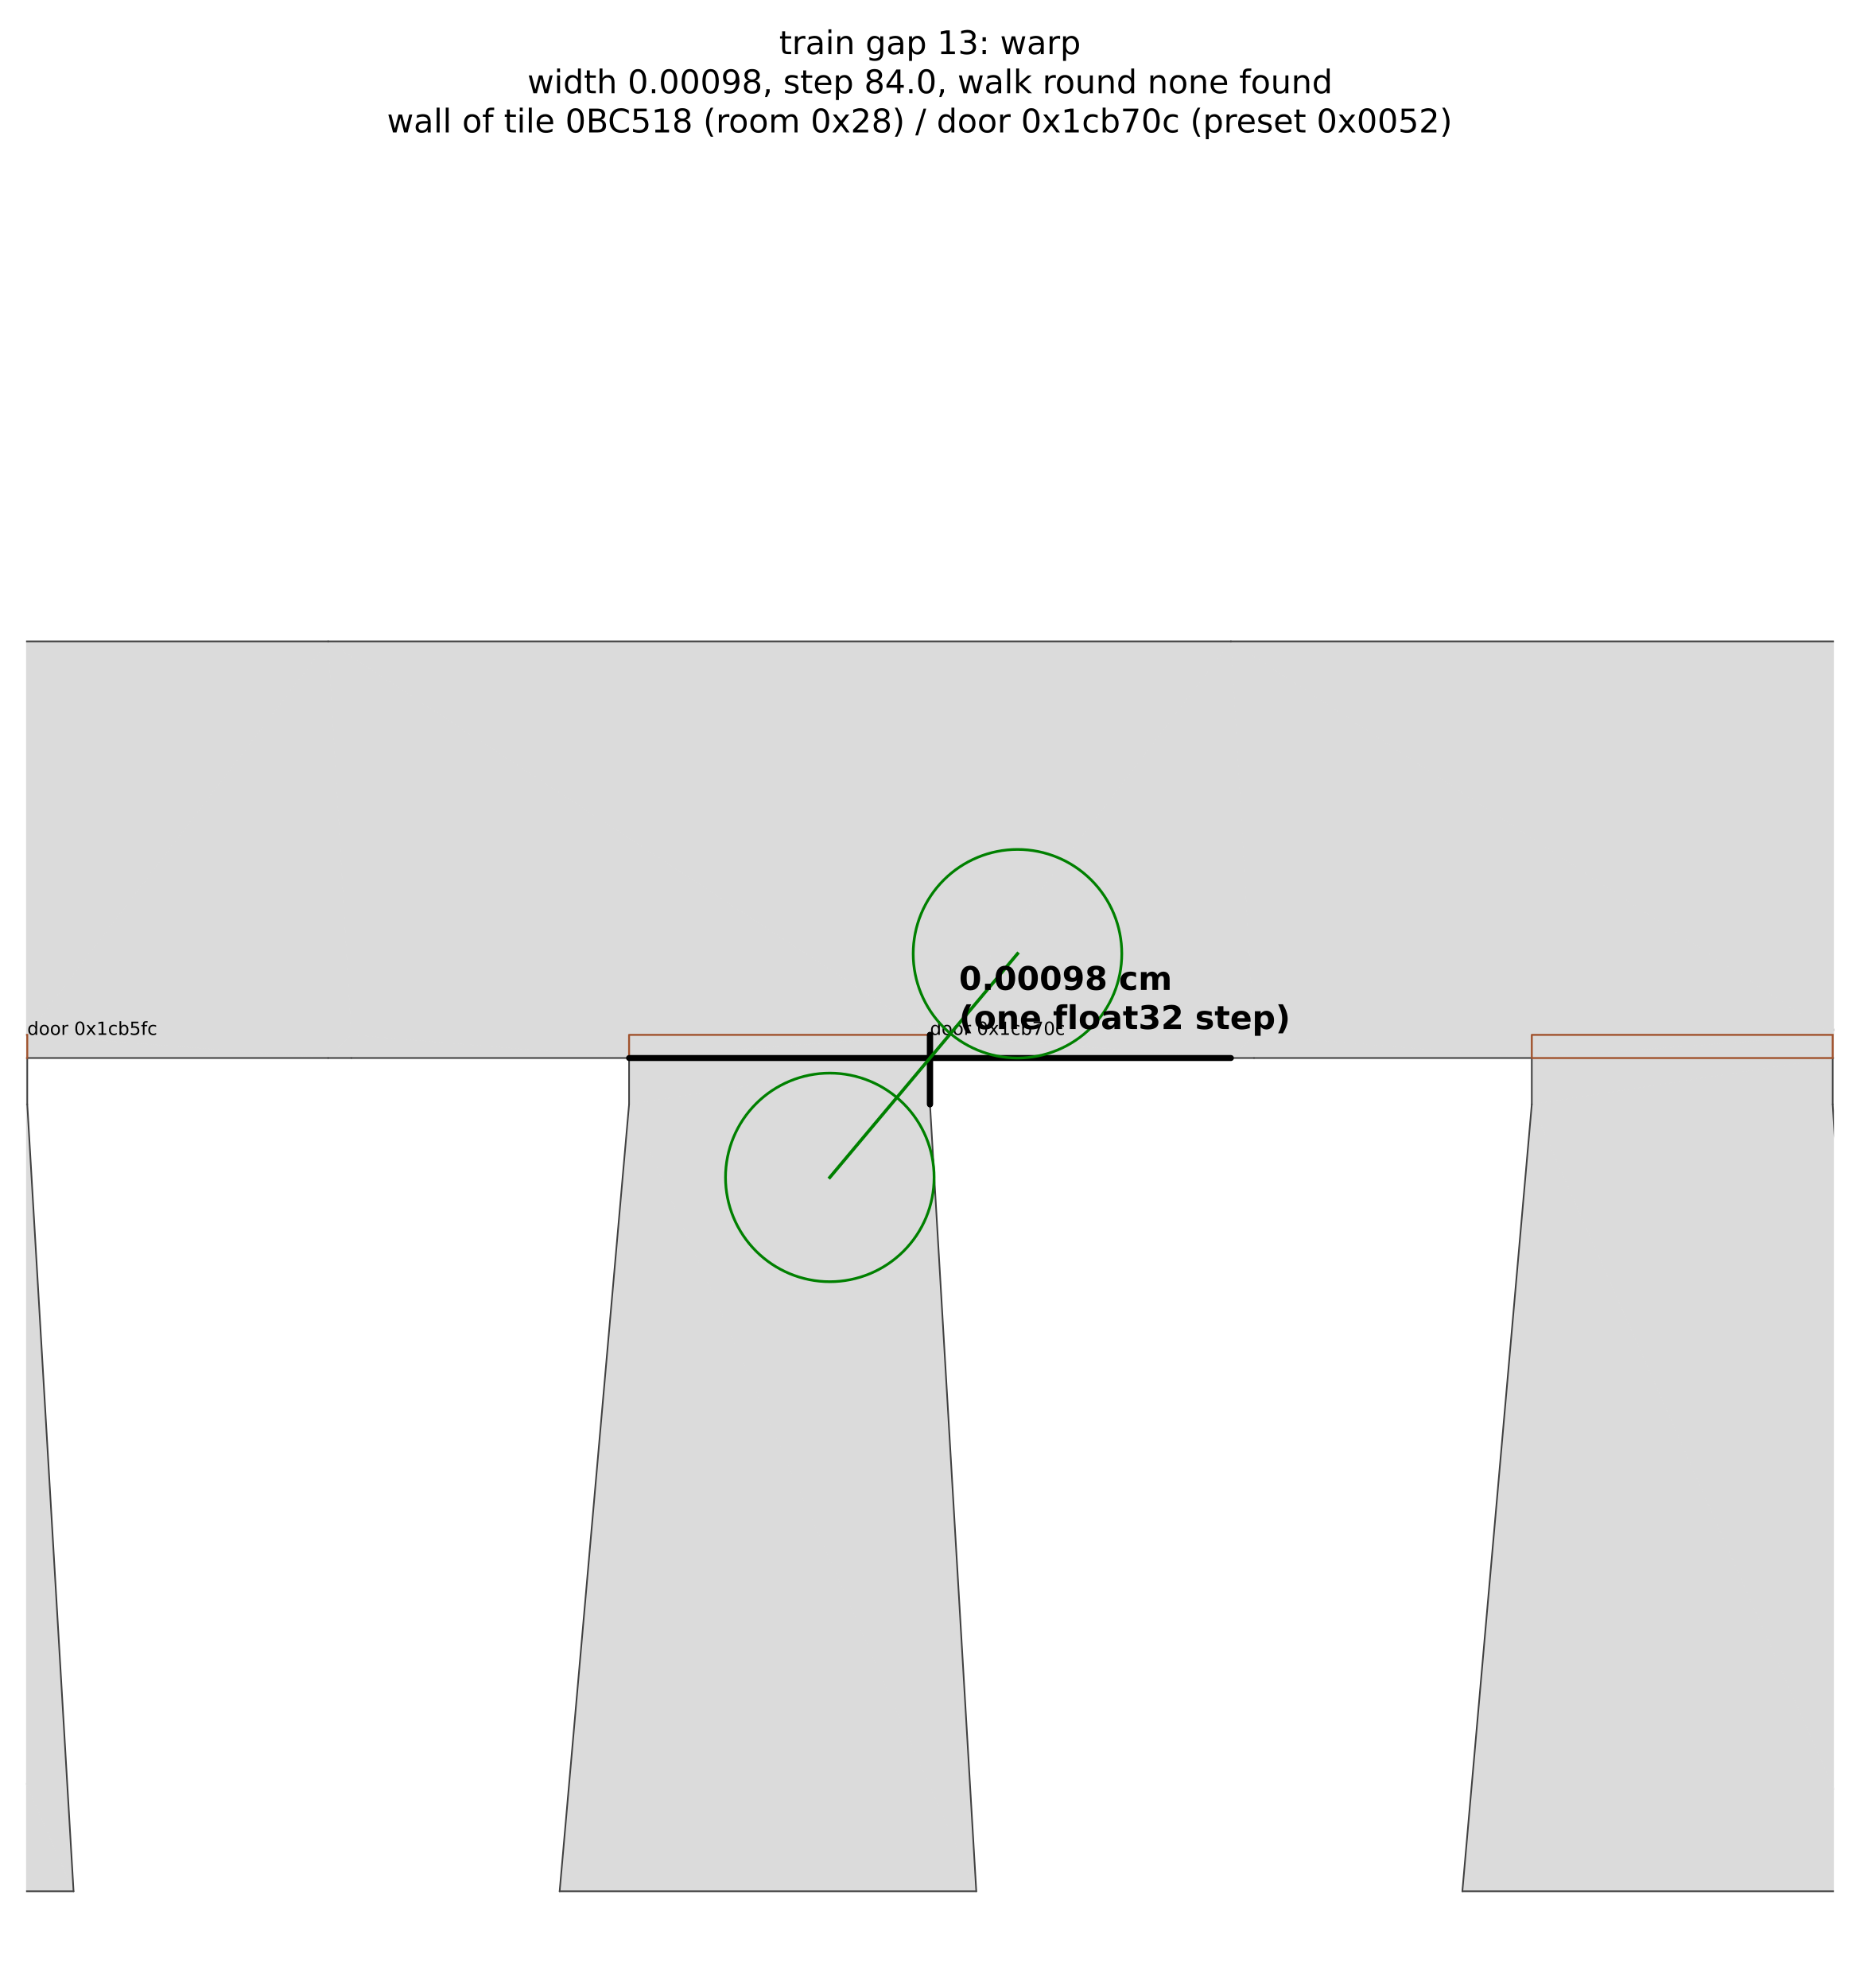
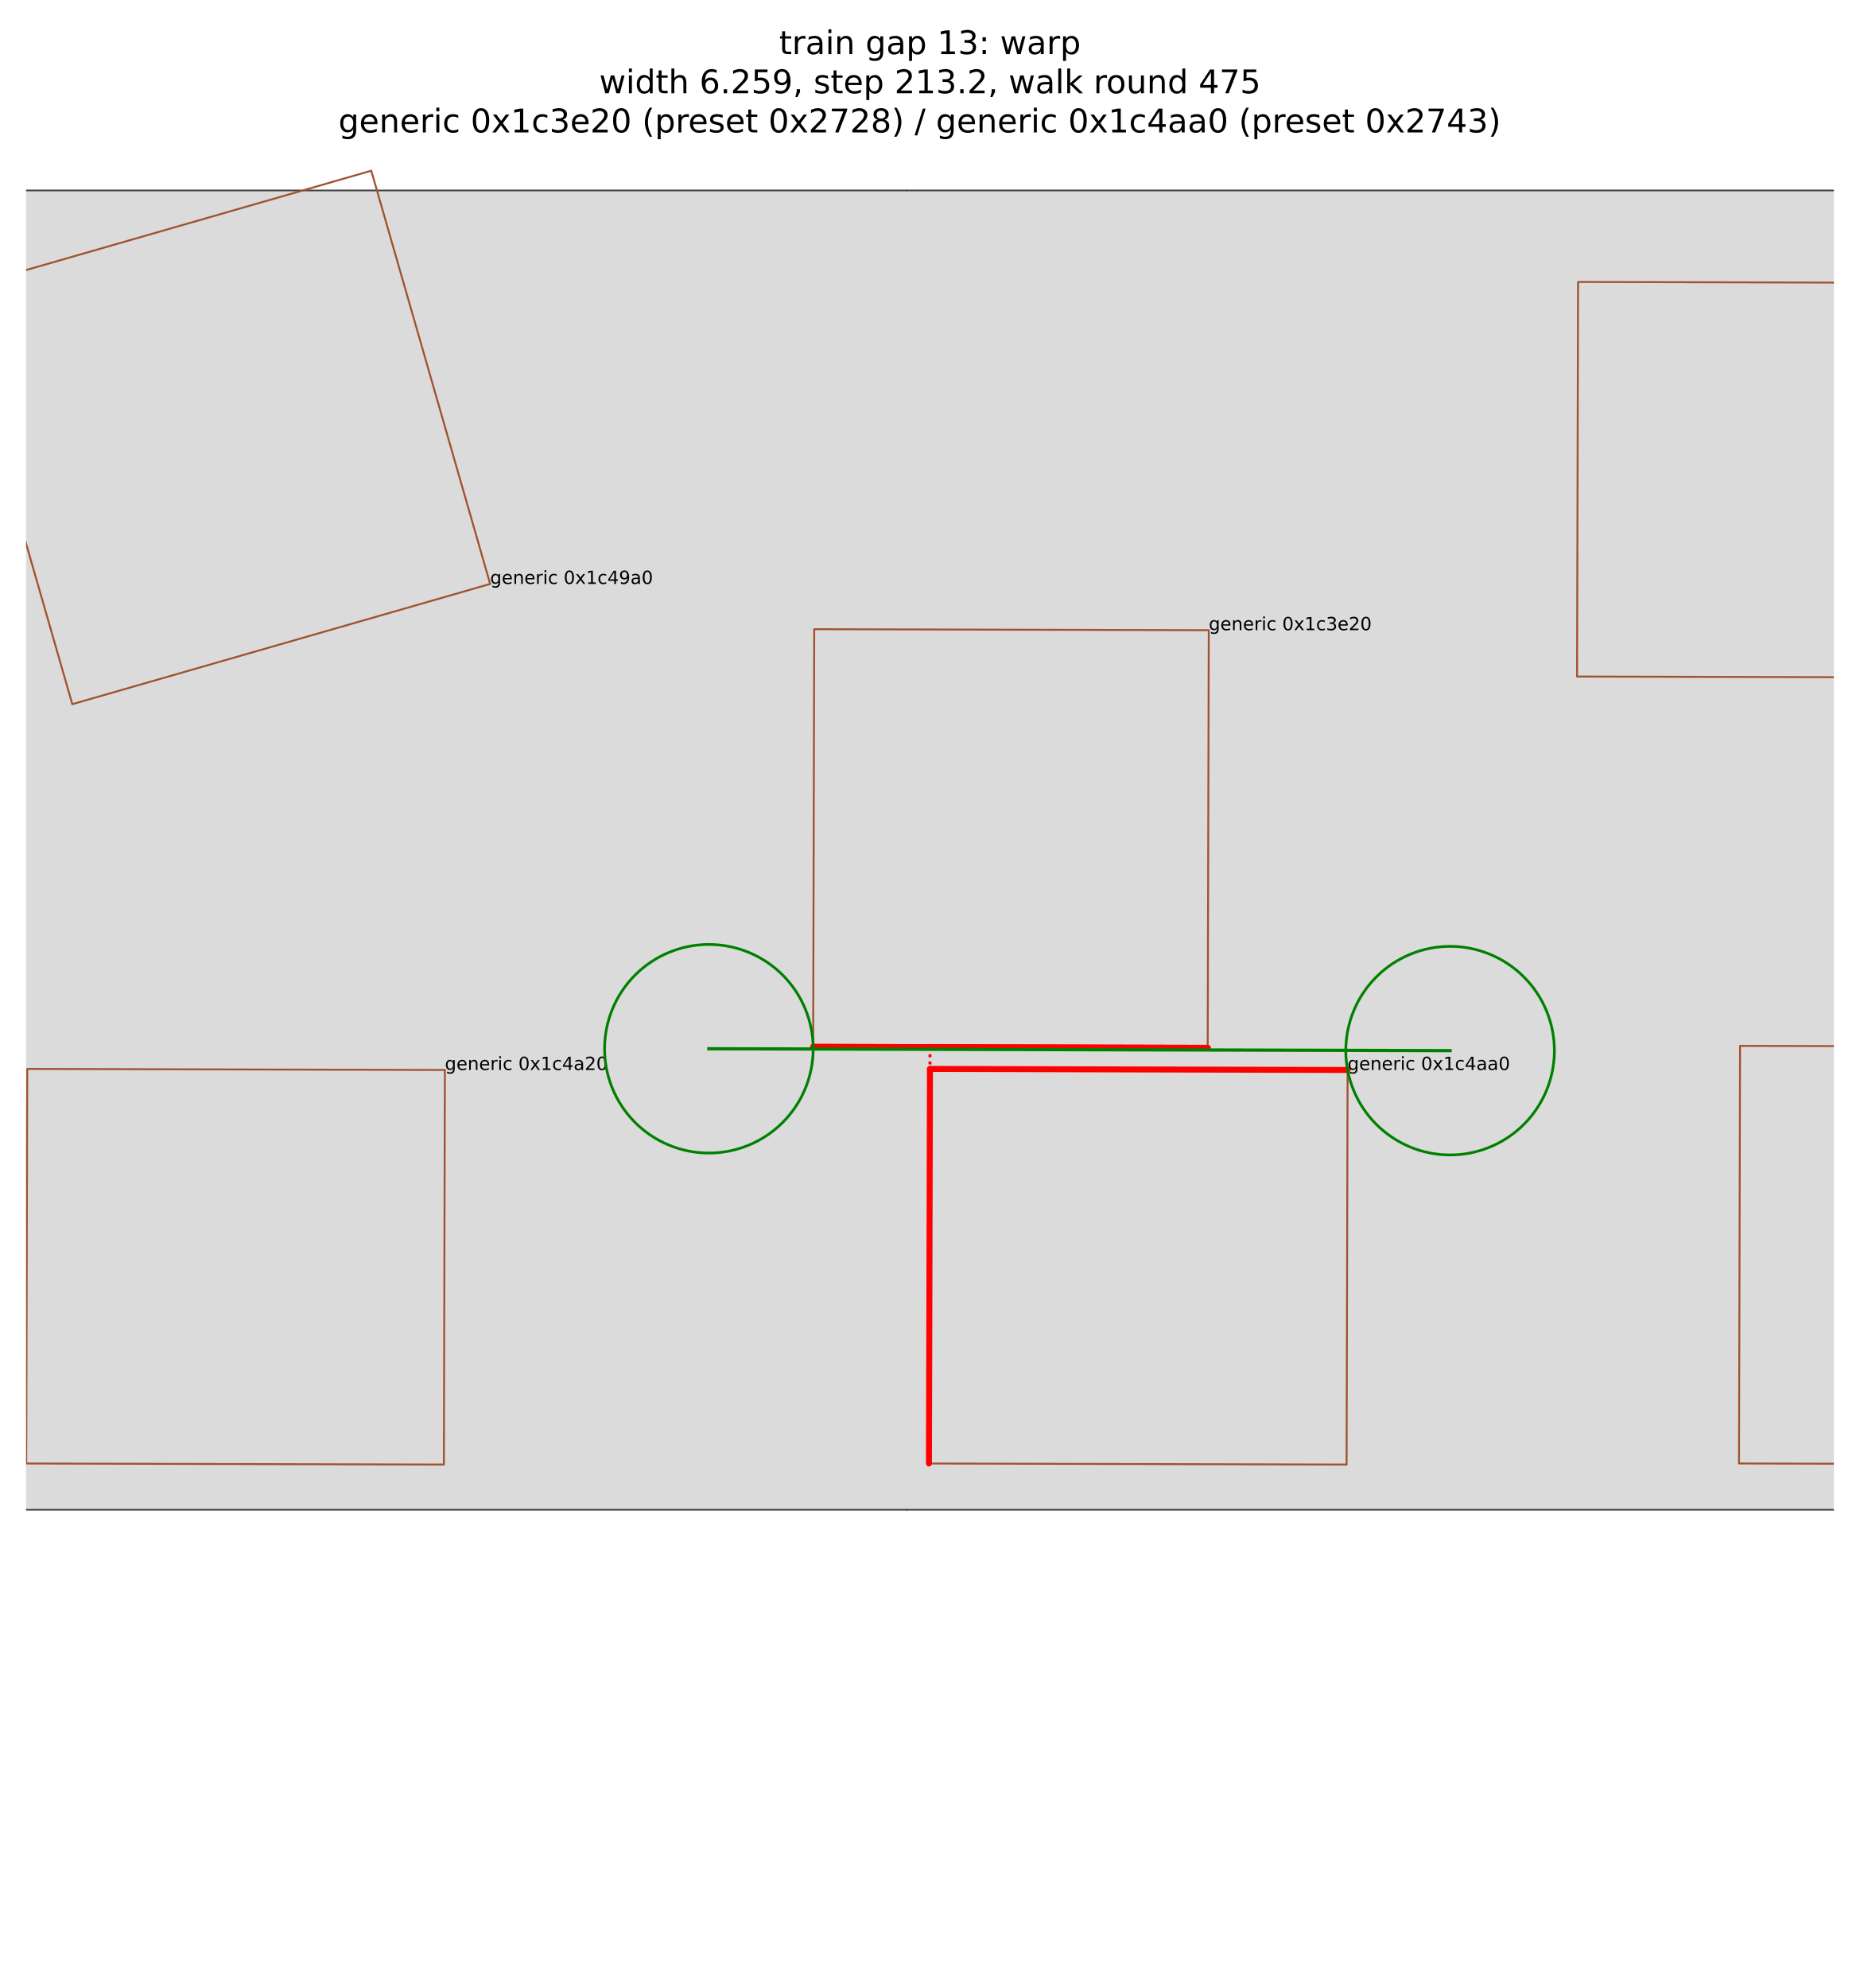
<svg xmlns="http://www.w3.org/2000/svg" width="513.36pt" height="548.704pt" viewBox="0 0 513.36 548.704" version="1.1">
  <style>path { vector-effect: non-scaling-stroke; }</style>
  <defs>
    <style type="text/css">*{stroke-linejoin: round; stroke-linecap: butt}</style>
  </defs>
  <g id="figure_1">
    <g id="patch_1">
      <path d="M 0 548.704  L 513.36 548.704  L 513.36 0  L 0 0  z " style="fill: #ffffff" />
    </g>
    <g id="axes_1">
      <g id="patch_2">
-         <path d="M 256.68 292.024  L 173.629 292.024  L 173.629 304.801  z " clip-path="url(#pb5d509a0ce)" style="fill: #dbdbdb; stroke: #dbdbdb; stroke-width: 0.3; stroke-linejoin: miter" />
+         <path d="M 250.283 52.564  L -62.755 52.564  L -62.755 231.443  z " clip-path="url(#pb5d509a0ce)" style="fill: #dbdbdb; stroke: #dbdbdb; stroke-width: 0.3; stroke-linejoin: miter" />
      </g>
      <g id="patch_3">
-         <path d="M 173.629 292.024  L 256.68 285.636  L 96.967 285.636  z " clip-path="url(#pb5d509a0ce)" style="fill: #dbdbdb; stroke: #dbdbdb; stroke-width: 0.3; stroke-linejoin: miter" />
+         <path d="M -62.755 231.443  L -62.755 416.71  L 250.283 416.71  z " clip-path="url(#pb5d509a0ce)" style="fill: #dbdbdb; stroke: #dbdbdb; stroke-width: 0.3; stroke-linejoin: miter" />
      </g>
      <g id="patch_4">
-         <path d="M 90.578 177.031  L 96.967 285.636  L 256.68 285.636  z " clip-path="url(#pb5d509a0ce)" style="fill: #dbdbdb; stroke: #dbdbdb; stroke-width: 0.3; stroke-linejoin: miter" />
+         <path d="M 716.646 52.564  L 250.283 416.71  L 716.646 416.71  z " clip-path="url(#pb5d509a0ce)" style="fill: #dbdbdb; stroke: #dbdbdb; stroke-width: 0.3; stroke-linejoin: miter" />
      </g>
      <g id="patch_5">
-         <path d="M 339.731 292.024  L 346.119 285.636  L 339.731 177.031  z " clip-path="url(#pb5d509a0ce)" style="fill: #dbdbdb; stroke: #dbdbdb; stroke-width: 0.3; stroke-linejoin: miter" />
+         <path d="M 716.646 52.564  L 250.283 52.564  L 250.283 416.71  z " clip-path="url(#pb5d509a0ce)" style="fill: #dbdbdb; stroke: #dbdbdb; stroke-width: 0.3; stroke-linejoin: miter" />
      </g>
      <g id="patch_6">
-         <path d="M 422.782 292.024  L 505.833 292.024  L 505.833 285.636  z " clip-path="url(#pb5d509a0ce)" style="fill: #dbdbdb; stroke: #dbdbdb; stroke-width: 0.3; stroke-linejoin: miter" />
-       </g>
-       <g id="patch_7">
-         <path d="M 505.833 292.024  L 422.782 292.024  L 422.782 304.801  z " clip-path="url(#pb5d509a0ce)" style="fill: #dbdbdb; stroke: #dbdbdb; stroke-width: 0.3; stroke-linejoin: miter" />
-       </g>
-       <g id="patch_8">
-         <path d="M 90.578 292.024  L 7.527 285.636  L 7.527 292.024  z " clip-path="url(#pb5d509a0ce)" style="fill: #dbdbdb; stroke: #dbdbdb; stroke-width: 0.3; stroke-linejoin: miter" />
-       </g>
-       <g id="patch_9">
-         <path d="M 588.883 292.024  L 505.833 285.636  L 505.833 292.024  z " clip-path="url(#pb5d509a0ce)" style="fill: #dbdbdb; stroke: #dbdbdb; stroke-width: 0.3; stroke-linejoin: miter" />
-       </g>
-       <g id="patch_10">
-         <path d="M -75.523 292.024  L 7.527 292.024  L 7.527 285.636  z " clip-path="url(#pb5d509a0ce)" style="fill: #dbdbdb; stroke: #dbdbdb; stroke-width: 0.3; stroke-linejoin: miter" />
-       </g>
-       <g id="patch_11">
-         <path d="M 7.527 292.024  L -75.523 292.024  L -75.523 304.801  z " clip-path="url(#pb5d509a0ce)" style="fill: #dbdbdb; stroke: #dbdbdb; stroke-width: 0.3; stroke-linejoin: miter" />
-       </g>
-       <g id="patch_12">
-         <path d="M 339.731 292.024  L 256.68 285.636  L 256.68 292.024  z " clip-path="url(#pb5d509a0ce)" style="fill: #dbdbdb; stroke: #dbdbdb; stroke-width: 0.3; stroke-linejoin: miter" />
-       </g>
-       <g id="patch_13">
-         <path d="M 173.629 292.024  L 256.68 292.024  L 256.68 285.636  z " clip-path="url(#pb5d509a0ce)" style="fill: #dbdbdb; stroke: #dbdbdb; stroke-width: 0.3; stroke-linejoin: miter" />
-       </g>
-       <g id="patch_14">
-         <path d="M 269.457 522.011  L 173.629 304.801  L 154.463 522.011  z " clip-path="url(#pb5d509a0ce)" style="fill: #dbdbdb; stroke: #dbdbdb; stroke-width: 0.3; stroke-linejoin: miter" />
-       </g>
-       <g id="patch_15">
-         <path d="M 90.578 292.024  L 90.578 177.031  L 7.527 285.636  z " clip-path="url(#pb5d509a0ce)" style="fill: #dbdbdb; stroke: #dbdbdb; stroke-width: 0.3; stroke-linejoin: miter" />
-       </g>
-       <g id="patch_16">
-         <path d="M 339.731 292.024  L 346.119 292.024  L 346.119 285.636  z " clip-path="url(#pb5d509a0ce)" style="fill: #dbdbdb; stroke: #dbdbdb; stroke-width: 0.3; stroke-linejoin: miter" />
-       </g>
-       <g id="patch_17">
-         <path d="M 90.578 292.024  L 96.967 285.636  L 90.578 177.031  z " clip-path="url(#pb5d509a0ce)" style="fill: #dbdbdb; stroke: #dbdbdb; stroke-width: 0.3; stroke-linejoin: miter" />
-       </g>
-       <g id="patch_18">
-         <path d="M 518.61 522.011  L 422.782 304.801  L 403.616 522.011  z " clip-path="url(#pb5d509a0ce)" style="fill: #dbdbdb; stroke: #dbdbdb; stroke-width: 0.3; stroke-linejoin: miter" />
-       </g>
-       <g id="patch_19">
-         <path d="M 588.883 292.024  L 588.883 177.031  L 505.833 285.636  z " clip-path="url(#pb5d509a0ce)" style="fill: #dbdbdb; stroke: #dbdbdb; stroke-width: 0.3; stroke-linejoin: miter" />
-       </g>
-       <g id="patch_20">
-         <path d="M 20.304 522.011  L -75.523 304.801  L -94.689 522.011  z " clip-path="url(#pb5d509a0ce)" style="fill: #dbdbdb; stroke: #dbdbdb; stroke-width: 0.3; stroke-linejoin: miter" />
-       </g>
-       <g id="patch_21">
-         <path d="M 339.731 292.024  L 339.731 177.031  L 256.68 285.636  z " clip-path="url(#pb5d509a0ce)" style="fill: #dbdbdb; stroke: #dbdbdb; stroke-width: 0.3; stroke-linejoin: miter" />
-       </g>
-       <g id="patch_22">
-         <path d="M 269.457 522.011  L 256.68 304.801  L 173.629 304.801  z " clip-path="url(#pb5d509a0ce)" style="fill: #dbdbdb; stroke: #dbdbdb; stroke-width: 0.3; stroke-linejoin: miter" />
-       </g>
-       <g id="patch_23">
-         <path d="M 422.782 292.024  L 346.119 285.636  L 346.119 292.024  z " clip-path="url(#pb5d509a0ce)" style="fill: #dbdbdb; stroke: #dbdbdb; stroke-width: 0.3; stroke-linejoin: miter" />
-       </g>
-       <g id="patch_24">
-         <path d="M 90.578 292.024  L 96.967 292.024  L 96.967 285.636  z " clip-path="url(#pb5d509a0ce)" style="fill: #dbdbdb; stroke: #dbdbdb; stroke-width: 0.3; stroke-linejoin: miter" />
-       </g>
-       <g id="patch_25">
-         <path d="M 588.883 177.031  L 339.731 177.031  L 505.833 285.636  z " clip-path="url(#pb5d509a0ce)" style="fill: #dbdbdb; stroke: #dbdbdb; stroke-width: 0.3; stroke-linejoin: miter" />
-       </g>
-       <g id="patch_26">
-         <path d="M 518.61 522.011  L 505.833 304.801  L 422.782 304.801  z " clip-path="url(#pb5d509a0ce)" style="fill: #dbdbdb; stroke: #dbdbdb; stroke-width: 0.3; stroke-linejoin: miter" />
-       </g>
-       <g id="patch_27">
-         <path d="M 90.578 177.031  L -158.574 177.031  L 7.527 285.636  z " clip-path="url(#pb5d509a0ce)" style="fill: #dbdbdb; stroke: #dbdbdb; stroke-width: 0.3; stroke-linejoin: miter" />
-       </g>
-       <g id="patch_28">
-         <path d="M 20.304 522.011  L 7.527 304.801  L -75.523 304.801  z " clip-path="url(#pb5d509a0ce)" style="fill: #dbdbdb; stroke: #dbdbdb; stroke-width: 0.3; stroke-linejoin: miter" />
-       </g>
-       <g id="patch_29">
-         <path d="M 256.68 292.024  L 173.629 304.801  L 256.68 304.801  z " clip-path="url(#pb5d509a0ce)" style="fill: #dbdbdb; stroke: #dbdbdb; stroke-width: 0.3; stroke-linejoin: miter" />
-       </g>
-       <g id="patch_30">
-         <path d="M 339.731 177.031  L 90.578 177.031  L 256.68 285.636  z " clip-path="url(#pb5d509a0ce)" style="fill: #dbdbdb; stroke: #dbdbdb; stroke-width: 0.3; stroke-linejoin: miter" />
-       </g>
-       <g id="patch_31">
-         <path d="M 339.731 177.031  L 346.119 285.636  L 505.833 285.636  z " clip-path="url(#pb5d509a0ce)" style="fill: #dbdbdb; stroke: #dbdbdb; stroke-width: 0.3; stroke-linejoin: miter" />
-       </g>
-       <g id="patch_32">
-         <path d="M 422.782 292.024  L 505.833 285.636  L 346.119 285.636  z " clip-path="url(#pb5d509a0ce)" style="fill: #dbdbdb; stroke: #dbdbdb; stroke-width: 0.3; stroke-linejoin: miter" />
-       </g>
-       <g id="patch_33">
-         <path d="M 173.629 292.024  L 96.967 285.636  L 96.967 292.024  z " clip-path="url(#pb5d509a0ce)" style="fill: #dbdbdb; stroke: #dbdbdb; stroke-width: 0.3; stroke-linejoin: miter" />
-       </g>
-       <g id="patch_34">
-         <path d="M 505.833 292.024  L 422.782 304.801  L 505.833 304.801  z " clip-path="url(#pb5d509a0ce)" style="fill: #dbdbdb; stroke: #dbdbdb; stroke-width: 0.3; stroke-linejoin: miter" />
-       </g>
-       <g id="patch_35">
-         <path d="M 7.527 292.024  L -75.523 304.801  L 7.527 304.801  z " clip-path="url(#pb5d509a0ce)" style="fill: #dbdbdb; stroke: #dbdbdb; stroke-width: 0.3; stroke-linejoin: miter" />
-       </g>
-       <g id="patch_36">
-         <path d="M -75.523 292.024  L 7.527 285.636  L -152.186 285.636  z " clip-path="url(#pb5d509a0ce)" style="fill: #dbdbdb; stroke: #dbdbdb; stroke-width: 0.3; stroke-linejoin: miter" />
-       </g>
-       <g id="patch_37">
-         <path d="M -158.574 177.031  L -152.186 285.636  L 7.527 285.636  z " clip-path="url(#pb5d509a0ce)" style="fill: #dbdbdb; stroke: #dbdbdb; stroke-width: 0.3; stroke-linejoin: miter" />
+         <path d="M 250.283 52.564  L -62.755 231.443  L 250.283 416.71  z " clip-path="url(#pb5d509a0ce)" style="fill: #dbdbdb; stroke: #dbdbdb; stroke-width: 0.3; stroke-linejoin: miter" />
      </g>
      <g id="line2d_1">
-         <path d="M 173.629 292.024  L 173.629 304.801  " clip-path="url(#pb5d509a0ce)" style="fill: none; stroke: #404040; stroke-width: 0.6; stroke-linecap: round" />
+         <path d="M 250.283 52.564  L -1 52.564  " clip-path="url(#pb5d509a0ce)" style="fill: none; stroke: #404040; stroke-width: 0.6; stroke-linecap: round" />
      </g>
      <g id="line2d_2">
-         <path d="M 422.782 292.024  L 422.782 304.801  " clip-path="url(#pb5d509a0ce)" style="fill: none; stroke: #404040; stroke-width: 0.6; stroke-linecap: round" />
+         <path d="M -1 416.71  L 250.283 416.71  " clip-path="url(#pb5d509a0ce)" style="fill: none; stroke: #404040; stroke-width: 0.6; stroke-linecap: round" />
      </g>
      <g id="line2d_3">
-         <path d="M 7.527 292.024  L 90.578 292.024  " clip-path="url(#pb5d509a0ce)" style="fill: none; stroke: #404040; stroke-width: 0.6; stroke-linecap: round" />
+         <path d="M 250.283 416.71  L 514.36 416.71  " clip-path="url(#pb5d509a0ce)" style="fill: none; stroke: #404040; stroke-width: 0.6; stroke-linecap: round" />
      </g>
      <g id="line2d_4">
-         <path d="M 505.833 292.024  L 514.36 292.024  " clip-path="url(#pb5d509a0ce)" style="fill: none; stroke: #404040; stroke-width: 0.6; stroke-linecap: round" />
+         <path d="M 514.36 52.564  L 250.283 52.564  " clip-path="url(#pb5d509a0ce)" style="fill: none; stroke: #404040; stroke-width: 0.6; stroke-linecap: round" />
      </g>
      <g id="line2d_5">
-         <path clip-path="url(#pb5d509a0ce)" style="fill: none; stroke: #404040; stroke-width: 0.6; stroke-linecap: round" />
-       </g>
-       <g id="line2d_6">
-         <path d="M 256.68 292.024  L 339.731 292.024  " clip-path="url(#pb5d509a0ce)" style="fill: none; stroke: #404040; stroke-width: 0.6; stroke-linecap: round" />
-       </g>
-       <g id="line2d_7">
-         <path d="M 173.629 304.801  L 154.463 522.011  " clip-path="url(#pb5d509a0ce)" style="fill: none; stroke: #404040; stroke-width: 0.6; stroke-linecap: round" />
-       </g>
-       <g id="line2d_8">
-         <path d="M 154.463 522.011  L 269.457 522.011  " clip-path="url(#pb5d509a0ce)" style="fill: none; stroke: #404040; stroke-width: 0.6; stroke-linecap: round" />
-       </g>
-       <g id="line2d_9">
-         <path d="M 339.731 292.024  L 346.119 292.024  " clip-path="url(#pb5d509a0ce)" style="fill: none; stroke: #404040; stroke-width: 0.6; stroke-linecap: round" />
-       </g>
-       <g id="line2d_10">
-         <path d="M 422.782 304.801  L 403.616 522.011  " clip-path="url(#pb5d509a0ce)" style="fill: none; stroke: #404040; stroke-width: 0.6; stroke-linecap: round" />
-       </g>
-       <g id="line2d_11">
-         <path d="M 403.616 522.011  L 514.36 522.011  " clip-path="url(#pb5d509a0ce)" style="fill: none; stroke: #404040; stroke-width: 0.6; stroke-linecap: round" />
-       </g>
-       <g id="line2d_12">
-         <path clip-path="url(#pb5d509a0ce)" style="fill: none; stroke: #404040; stroke-width: 0.6; stroke-linecap: round" />
-       </g>
-       <g id="line2d_13">
-         <path d="M -1 522.011  L 20.304 522.011  " clip-path="url(#pb5d509a0ce)" style="fill: none; stroke: #404040; stroke-width: 0.6; stroke-linecap: round" />
-       </g>
-       <g id="line2d_14">
-         <path d="M 269.457 522.011  L 256.68 304.801  " clip-path="url(#pb5d509a0ce)" style="fill: none; stroke: #404040; stroke-width: 0.6; stroke-linecap: round" />
-       </g>
-       <g id="line2d_15">
-         <path d="M 346.119 292.024  L 422.782 292.024  " clip-path="url(#pb5d509a0ce)" style="fill: none; stroke: #404040; stroke-width: 0.6; stroke-linecap: round" />
-       </g>
-       <g id="line2d_16">
-         <path d="M 90.578 292.024  L 96.967 292.024  " clip-path="url(#pb5d509a0ce)" style="fill: none; stroke: #404040; stroke-width: 0.6; stroke-linecap: round" />
-       </g>
-       <g id="line2d_17">
-         <path d="M 514.36 177.031  L 339.731 177.031  " clip-path="url(#pb5d509a0ce)" style="fill: none; stroke: #404040; stroke-width: 0.6; stroke-linecap: round" />
-       </g>
-       <g id="line2d_18">
-         <path d="M 514.36 449.763  L 505.833 304.801  " clip-path="url(#pb5d509a0ce)" style="fill: none; stroke: #404040; stroke-width: 0.6; stroke-linecap: round" />
-       </g>
-       <g id="line2d_19">
-         <path d="M 90.578 177.031  L -1 177.031  " clip-path="url(#pb5d509a0ce)" style="fill: none; stroke: #404040; stroke-width: 0.6; stroke-linecap: round" />
-       </g>
-       <g id="line2d_20">
-         <path d="M 20.304 522.011  L 7.527 304.801  " clip-path="url(#pb5d509a0ce)" style="fill: none; stroke: #404040; stroke-width: 0.6; stroke-linecap: round" />
-       </g>
-       <g id="line2d_21">
-         <path d="M 256.68 304.801  L 256.68 292.024  " clip-path="url(#pb5d509a0ce)" style="fill: none; stroke: #404040; stroke-width: 0.6; stroke-linecap: round" />
-       </g>
-       <g id="line2d_22">
-         <path d="M 339.731 177.031  L 90.578 177.031  " clip-path="url(#pb5d509a0ce)" style="fill: none; stroke: #404040; stroke-width: 0.6; stroke-linecap: round" />
-       </g>
-       <g id="line2d_23">
-         <path d="M 96.967 292.024  L 173.629 292.024  " clip-path="url(#pb5d509a0ce)" style="fill: none; stroke: #404040; stroke-width: 0.6; stroke-linecap: round" />
-       </g>
-       <g id="line2d_24">
-         <path d="M 505.833 304.801  L 505.833 292.024  " clip-path="url(#pb5d509a0ce)" style="fill: none; stroke: #404040; stroke-width: 0.6; stroke-linecap: round" />
-       </g>
-       <g id="line2d_25">
-         <path d="M 7.527 304.801  L 7.527 292.024  " clip-path="url(#pb5d509a0ce)" style="fill: none; stroke: #404040; stroke-width: 0.6; stroke-linecap: round" />
-       </g>
-       <g id="line2d_26">
-         <path d="M 7.527 285.636  L 7.527 285.636  L 7.527 292.024  L -1 292.024  M -1 285.636  L 7.527 285.636  " clip-path="url(#pb5d509a0ce)" style="fill: none; stroke: #a0522d; stroke-width: 0.7; stroke-linecap: square" />
+         <path d="M 333.628 173.94  L 333.628 173.947  L 333.333 289.217  L 224.435 288.939  L 224.435 288.932  L 224.73 173.662  L 333.628 173.94  " clip-path="url(#pb5d509a0ce)" style="fill: none; stroke: #a0522d; stroke-width: 0.7; stroke-linecap: square" />
      </g>
      <g id="text_1">
        <g clip-path="url(#pb5d509a0ce)">
-           <text style="font-size: 5px; font-family: 'DejaVu Sans', 'Bitstream Vera Sans', 'Computer Modern Sans Serif', 'Lucida Grande', 'Verdana', 'Geneva', 'Lucid', 'Arial', 'Helvetica', 'Avant Garde', sans-serif; text-anchor: start" x="7.527" y="285.636" transform="rotate(-0 7.526562 285.6358)">door 0x1cb5fc</text>
+           <text style="font-size: 5px; font-family: 'DejaVu Sans', 'Bitstream Vera Sans', 'Computer Modern Sans Serif', 'Lucida Grande', 'Verdana', 'Geneva', 'Lucid', 'Arial', 'Helvetica', 'Avant Garde', sans-serif; text-anchor: start" x="333.628" y="173.94" transform="rotate(-0 333.628 173.9404)">generic 0x1c3e20</text>
        </g>
      </g>
-       <g id="line2d_27">
-         <path d="M 256.68 285.636  L 256.68 285.636  L 256.68 292.024  L 173.629 292.024  L 173.629 292.024  L 173.629 285.636  L 256.68 285.636  " clip-path="url(#pb5d509a0ce)" style="fill: none; stroke: #a0522d; stroke-width: 0.7; stroke-linecap: square" />
+       <g id="line2d_6">
+         <path d="M 371.943 295.322  L 371.943 295.329  L 371.664 404.234  L 256.394 403.939  L 256.394 403.932  L 256.672 295.027  L 371.943 295.322  " clip-path="url(#pb5d509a0ce)" style="fill: none; stroke: #a0522d; stroke-width: 0.7; stroke-linecap: square" />
      </g>
      <g id="text_2">
        <g clip-path="url(#pb5d509a0ce)">
-           <text style="font-size: 5px; font-family: 'DejaVu Sans', 'Bitstream Vera Sans', 'Computer Modern Sans Serif', 'Lucida Grande', 'Verdana', 'Geneva', 'Lucid', 'Arial', 'Helvetica', 'Avant Garde', sans-serif; text-anchor: start" x="256.68" y="285.636" transform="rotate(-0 256.6795 285.6358)">door 0x1cb70c</text>
+           <text style="font-size: 5px; font-family: 'DejaVu Sans', 'Bitstream Vera Sans', 'Computer Modern Sans Serif', 'Lucida Grande', 'Verdana', 'Geneva', 'Lucid', 'Arial', 'Helvetica', 'Avant Garde', sans-serif; text-anchor: start" x="371.943" y="295.322" transform="rotate(-0 371.9428 295.3223)">generic 0x1c4aa0</text>
        </g>
      </g>
-       <g id="line2d_28">
-         <path d="M 505.833 285.636  L 505.833 285.636  L 505.833 292.024  L 422.782 292.024  L 422.782 292.024  L 422.782 285.636  L 505.833 285.636  " clip-path="url(#pb5d509a0ce)" style="fill: none; stroke: #a0522d; stroke-width: 0.7; stroke-linecap: square" />
+       <g id="line2d_7">
+         <path d="M 122.79 295.322  L 122.79 295.329  L 122.512 404.234  L 7.241 403.939  L 7.241 403.932  L 7.52 295.027  L 122.79 295.322  " clip-path="url(#pb5d509a0ce)" style="fill: none; stroke: #a0522d; stroke-width: 0.7; stroke-linecap: square" />
      </g>
      <g id="text_3">
        <g clip-path="url(#pb5d509a0ce)">
-           <text style="font-size: 5px; font-family: 'DejaVu Sans', 'Bitstream Vera Sans', 'Computer Modern Sans Serif', 'Lucida Grande', 'Verdana', 'Geneva', 'Lucid', 'Arial', 'Helvetica', 'Avant Garde', sans-serif; text-anchor: start" x="505.833" y="285.636" transform="rotate(-0 505.8325 285.6358)">door 0x1cb80c</text>
+           <text style="font-size: 5px; font-family: 'DejaVu Sans', 'Bitstream Vera Sans', 'Computer Modern Sans Serif', 'Lucida Grande', 'Verdana', 'Geneva', 'Lucid', 'Arial', 'Helvetica', 'Avant Garde', sans-serif; text-anchor: start" x="122.79" y="295.322" transform="rotate(-0 122.7903 295.3223)">generic 0x1c4a20</text>
        </g>
      </g>
+       <g id="line2d_8">
+         <path d="M 135.289 161.169  L 135.283 161.171  L 19.956 194.357  L -1 121.529  M -1 76.893  L 102.471 47.119  L 135.289 161.169  " clip-path="url(#pb5d509a0ce)" style="fill: none; stroke: #a0522d; stroke-width: 0.7; stroke-linecap: square" />
+       </g>
      <g id="text_4">
-         <text style="font-size: 9px; font-family: 'DejaVu Sans', 'Bitstream Vera Sans', 'Computer Modern Sans Serif', 'Lucida Grande', 'Verdana', 'Geneva', 'Lucid', 'Arial', 'Helvetica', 'Avant Garde', sans-serif" transform="translate(215.0578 14.93947)">train gap 13: warp</text>
-         <text style="font-size: 9px; font-family: 'DejaVu Sans', 'Bitstream Vera Sans', 'Computer Modern Sans Serif', 'Lucida Grande', 'Verdana', 'Geneva', 'Lucid', 'Arial', 'Helvetica', 'Avant Garde', sans-serif" transform="translate(145.5602 25.74193)">width 0.00098, step 84.0, walk round none found</text>
-         <text style="font-size: 9px; font-family: 'DejaVu Sans', 'Bitstream Vera Sans', 'Computer Modern Sans Serif', 'Lucida Grande', 'Verdana', 'Geneva', 'Lucid', 'Arial', 'Helvetica', 'Avant Garde', sans-serif" transform="translate(106.8054 36.5444)">wall of tile 0BC518 (room 0x28)  /  door 0x1cb70c (preset 0x0052)</text>
+         <g clip-path="url(#pb5d509a0ce)">
+           <text style="font-size: 5px; font-family: 'DejaVu Sans', 'Bitstream Vera Sans', 'Computer Modern Sans Serif', 'Lucida Grande', 'Verdana', 'Geneva', 'Lucid', 'Arial', 'Helvetica', 'Avant Garde', sans-serif; text-anchor: start" x="135.289" y="161.169" transform="rotate(-0 135.2894 161.1691)">generic 0x1c49a0</text>
+         </g>
      </g>
-       <g id="line2d_29">
-         <path d="M 256.68 292.024  L 339.731 292.024  " clip-path="url(#pb5d509a0ce)" style="fill: none; stroke: #000000; stroke-width: 2.2; stroke-linecap: round" />
-       </g>
-       <g id="line2d_30">
-         <path d="M 256.68 285.636  L 256.68 292.024  " clip-path="url(#pb5d509a0ce)" style="fill: none; stroke: #000000; stroke-width: 2.2; stroke-linecap: round" />
-       </g>
-       <g id="line2d_31">
-         <path d="M 256.68 304.801  L 256.68 292.024  " clip-path="url(#pb5d509a0ce)" style="fill: none; stroke: #000000; stroke-width: 2.2; stroke-linecap: round" />
-       </g>
-       <g id="line2d_32">
-         <path d="M 256.68 285.636  L 256.68 292.024  " clip-path="url(#pb5d509a0ce)" style="fill: none; stroke: #000000; stroke-width: 2.2; stroke-linecap: round" />
-       </g>
-       <g id="line2d_33">
-         <path d="M 256.68 304.801  L 256.68 292.024  " clip-path="url(#pb5d509a0ce)" style="fill: none; stroke: #000000; stroke-width: 2.2; stroke-linecap: round" />
-       </g>
-       <g id="line2d_34">
-         <path d="M 256.68 292.024  L 173.629 292.024  " clip-path="url(#pb5d509a0ce)" style="fill: none; stroke: #000000; stroke-width: 2.2; stroke-linecap: round" />
-       </g>
-       <g id="line2d_35">
-         <path d="M 256.68 292.024  L 256.68 292.024  " clip-path="url(#pb5d509a0ce)" style="fill: none; stroke-dasharray: 1,1.65; stroke-dashoffset: 0; stroke: #000000" />
-       </g>
-       <g id="line2d_36">
-         <path d="M 256.68 292.024  L 256.68 292.024  " clip-path="url(#pb5d509a0ce)" style="fill: none; stroke-dasharray: 1,1.65; stroke-dashoffset: 0; stroke: #000000" />
-       </g>
-       <g id="line2d_37">
-         <path d="M 256.68 292.024  L 256.68 292.024  " clip-path="url(#pb5d509a0ce)" style="fill: none; stroke-dasharray: 1,1.65; stroke-dashoffset: 0; stroke: #000000" />
-       </g>
-       <g id="line2d_38">
-         <path d="M 229.031 324.975  L 280.834 263.238  " clip-path="url(#pb5d509a0ce)" style="fill: none; stroke: #008000; stroke-width: 1.2; stroke-linecap: square" />
-       </g>
-       <g id="patch_38">
-         <path d="M 229.031 353.761  C 236.665 353.761 243.988 350.728 249.386 345.329  C 254.784 339.931 257.817 332.609 257.817 324.975  C 257.817 317.34 254.784 310.018 249.386 304.62  C 243.988 299.221 236.665 296.188 229.031 296.188  C 221.397 296.188 214.074 299.221 208.676 304.62  C 203.278 310.018 200.245 317.34 200.245 324.975  C 200.245 332.609 203.278 339.931 208.676 345.329  C 214.074 350.728 221.397 353.761 229.031 353.761  L 229.031 353.761  z " clip-path="url(#pb5d509a0ce)" style="fill: none; stroke: #008000; stroke-linejoin: miter" />
-       </g>
-       <g id="patch_39">
-         <path d="M 280.834 292.024  C 288.468 292.024 295.791 288.991 301.189 283.593  C 306.587 278.195 309.62 270.872 309.62 263.238  C 309.62 255.604 306.587 248.281 301.189 242.883  C 295.791 237.485 288.468 234.452 280.834 234.452  C 273.2 234.452 265.878 237.485 260.479 242.883  C 255.081 248.281 252.048 255.604 252.048 263.238  C 252.048 270.872 255.081 278.195 260.479 283.593  C 265.878 288.991 273.2 292.024 280.834 292.024  L 280.834 292.024  z " clip-path="url(#pb5d509a0ce)" style="fill: none; stroke: #008000; stroke-linejoin: miter" />
+       <g id="line2d_9">
+         <path d="M 514.36 404.019  L 479.973 403.932  L 480.264 288.665  L 480.271 288.665  L 514.36 288.751  " clip-path="url(#pb5d509a0ce)" style="fill: none; stroke: #a0522d; stroke-width: 0.7; stroke-linecap: square" />
      </g>
      <g id="text_5">
-         <text style="font-weight: 700; font-size: 9px; font-family: 'DejaVu Sans', 'Bitstream Vera Sans', 'Computer Modern Sans Serif', 'Lucida Grande', 'Verdana', 'Geneva', 'Lucid', 'Arial', 'Helvetica', 'Avant Garde', sans-serif" transform="translate(264.68 273.2219)">0.00098 cm</text>
-         <text style="font-weight: 700; font-size: 9px; font-family: 'DejaVu Sans', 'Bitstream Vera Sans', 'Computer Modern Sans Serif', 'Lucida Grande', 'Verdana', 'Geneva', 'Lucid', 'Arial', 'Helvetica', 'Avant Garde', sans-serif" transform="translate(264.68 284.0244)">(one float32 step)</text>
+         <g clip-path="url(#pb5d509a0ce)">
+           <text style="font-size: 5px; font-family: 'DejaVu Sans', 'Bitstream Vera Sans', 'Computer Modern Sans Serif', 'Lucida Grande', 'Verdana', 'Geneva', 'Lucid', 'Arial', 'Helvetica', 'Avant Garde', sans-serif; text-anchor: start" x="589.172" y="288.94" transform="rotate(-0 589.172 288.9403)">generic 0x1c3ea0</text>
+         </g>
+       </g>
+       <g id="line2d_10">
+         <path d="M 514.36 186.929  L 435.276 186.729  L 435.276 186.722  L 435.551 77.821  L 514.36 78.02  " clip-path="url(#pb5d509a0ce)" style="fill: none; stroke: #a0522d; stroke-width: 0.7; stroke-linecap: square" />
+       </g>
+       <g id="text_6">
+         <g clip-path="url(#pb5d509a0ce)">
+           <text style="font-size: 5px; font-family: 'DejaVu Sans', 'Bitstream Vera Sans', 'Computer Modern Sans Serif', 'Lucida Grande', 'Verdana', 'Geneva', 'Lucid', 'Arial', 'Helvetica', 'Avant Garde', sans-serif; text-anchor: start" x="550.818" y="78.112" transform="rotate(-0 550.8183 78.11237)">generic 0x1c3f20</text>
+         </g>
+       </g>
+       <g id="line2d_11">
+         <path clip-path="url(#pb5d509a0ce)" style="fill: none; stroke: #a0522d; stroke-width: 0.7; stroke-linecap: square" />
+       </g>
+       <g id="text_7">
+         <g clip-path="url(#pb5d509a0ce)">
+           <text style="font-size: 5px; font-family: 'DejaVu Sans', 'Bitstream Vera Sans', 'Computer Modern Sans Serif', 'Lucida Grande', 'Verdana', 'Geneva', 'Lucid', 'Arial', 'Helvetica', 'Avant Garde', sans-serif; text-anchor: start" x="665.812" y="78.112" transform="rotate(-0 665.8118 78.11237)">generic 0x1c3fa0</text>
+         </g>
+       </g>
+       <g id="line2d_12">
+         <path clip-path="url(#pb5d509a0ce)" style="fill: none; stroke: #a0522d; stroke-width: 0.7; stroke-linecap: square" />
+       </g>
+       <g id="text_8">
+         <g clip-path="url(#pb5d509a0ce)">
+           <text style="font-size: 5px; font-family: 'DejaVu Sans', 'Bitstream Vera Sans', 'Computer Modern Sans Serif', 'Lucida Grande', 'Verdana', 'Geneva', 'Lucid', 'Arial', 'Helvetica', 'Avant Garde', sans-serif; text-anchor: start" x="665.815" y="78.112" transform="rotate(-0 665.8151 78.11203)">generic 0x1c45a0</text>
+         </g>
+       </g>
+       <g id="text_9">
+         <text style="font-size: 9px; font-family: 'DejaVu Sans', 'Bitstream Vera Sans', 'Computer Modern Sans Serif', 'Lucida Grande', 'Verdana', 'Geneva', 'Lucid', 'Arial', 'Helvetica', 'Avant Garde', sans-serif" transform="translate(215.0578 14.93947)">train gap 13: warp</text>
+         <text style="font-size: 9px; font-family: 'DejaVu Sans', 'Bitstream Vera Sans', 'Computer Modern Sans Serif', 'Lucida Grande', 'Verdana', 'Geneva', 'Lucid', 'Arial', 'Helvetica', 'Avant Garde', sans-serif" transform="translate(165.3884 25.74193)">width 6.259, step 213.2, walk round 475</text>
+         <text style="font-size: 9px; font-family: 'DejaVu Sans', 'Bitstream Vera Sans', 'Computer Modern Sans Serif', 'Lucida Grande', 'Verdana', 'Geneva', 'Lucid', 'Arial', 'Helvetica', 'Avant Garde', sans-serif" transform="translate(93.40453 36.5444)">generic 0x1c3e20 (preset 0x2728)  /  generic 0x1c4aa0 (preset 0x2743)</text>
+       </g>
+       <g id="line2d_13">
+         <path d="M 333.333 289.217  L 224.435 288.939  " clip-path="url(#pb5d509a0ce)" style="fill: none; stroke: #ff0000; stroke-width: 2.2; stroke-linecap: round" />
+       </g>
+       <g id="line2d_14">
+         <path d="M 256.394 403.932  L 256.672 295.027  " clip-path="url(#pb5d509a0ce)" style="fill: none; stroke: #ff0000; stroke-width: 2.2; stroke-linecap: round" />
+       </g>
+       <g id="line2d_15">
+         <path d="M 333.333 289.217  L 224.435 288.939  " clip-path="url(#pb5d509a0ce)" style="fill: none; stroke: #ff0000; stroke-width: 2.2; stroke-linecap: round" />
+       </g>
+       <g id="line2d_16">
+         <path d="M 256.672 295.027  L 371.943 295.322  " clip-path="url(#pb5d509a0ce)" style="fill: none; stroke: #ff0000; stroke-width: 2.2; stroke-linecap: round" />
+       </g>
+       <g id="line2d_17">
+         <path d="M 256.688 289.021  L 256.672 295.027  " clip-path="url(#pb5d509a0ce)" style="fill: none; stroke-dasharray: 1,1.65; stroke-dashoffset: 0; stroke: #ff0000" />
+       </g>
+       <g id="line2d_18">
+         <path d="M 256.688 289.021  L 256.672 295.027  " clip-path="url(#pb5d509a0ce)" style="fill: none; stroke-dasharray: 1,1.65; stroke-dashoffset: 0; stroke: #ff0000" />
+       </g>
+       <g id="line2d_19">
+         <path d="M 400.231 289.989  L 195.653 289.466  " clip-path="url(#pb5d509a0ce)" style="fill: none; stroke: #008000; stroke-width: 1.2; stroke-linecap: square" />
+       </g>
+       <g id="patch_7">
+         <path d="M 400.231 318.775  C 407.865 318.775 415.188 315.742 420.586 310.344  C 425.984 304.946 429.017 297.623 429.017 289.989  C 429.017 282.355 425.984 275.032 420.586 269.634  C 415.188 264.236 407.865 261.203 400.231 261.203  C 392.597 261.203 385.274 264.236 379.876 269.634  C 374.478 275.032 371.445 282.355 371.445 289.989  C 371.445 297.623 374.478 304.946 379.876 310.344  C 385.274 315.742 392.597 318.775 400.231 318.775  L 400.231 318.775  z " clip-path="url(#pb5d509a0ce)" style="fill: none; stroke: #008000; stroke-linejoin: miter" />
+       </g>
+       <g id="patch_8">
+         <path d="M 195.653 318.252  C 203.287 318.252 210.61 315.219 216.008 309.821  C 221.406 304.423 224.439 297.1 224.439 289.466  C 224.439 281.832 221.406 274.509 216.008 269.111  C 210.61 263.713 203.287 260.68 195.653 260.68  C 188.019 260.68 180.696 263.713 175.298 269.111  C 169.9 274.509 166.867 281.832 166.867 289.466  C 166.867 297.1 169.9 304.423 175.298 309.821  C 180.696 315.219 188.019 318.252 195.653 318.252  L 195.653 318.252  z " clip-path="url(#pb5d509a0ce)" style="fill: none; stroke: #008000; stroke-linejoin: miter" />
      </g>
    </g>
  </g>
  <defs>
    <clipPath id="pb5d509a0ce">
      <rect x="7.2" y="42.544" width="498.96" height="498.96" />
    </clipPath>
  </defs>
</svg>
